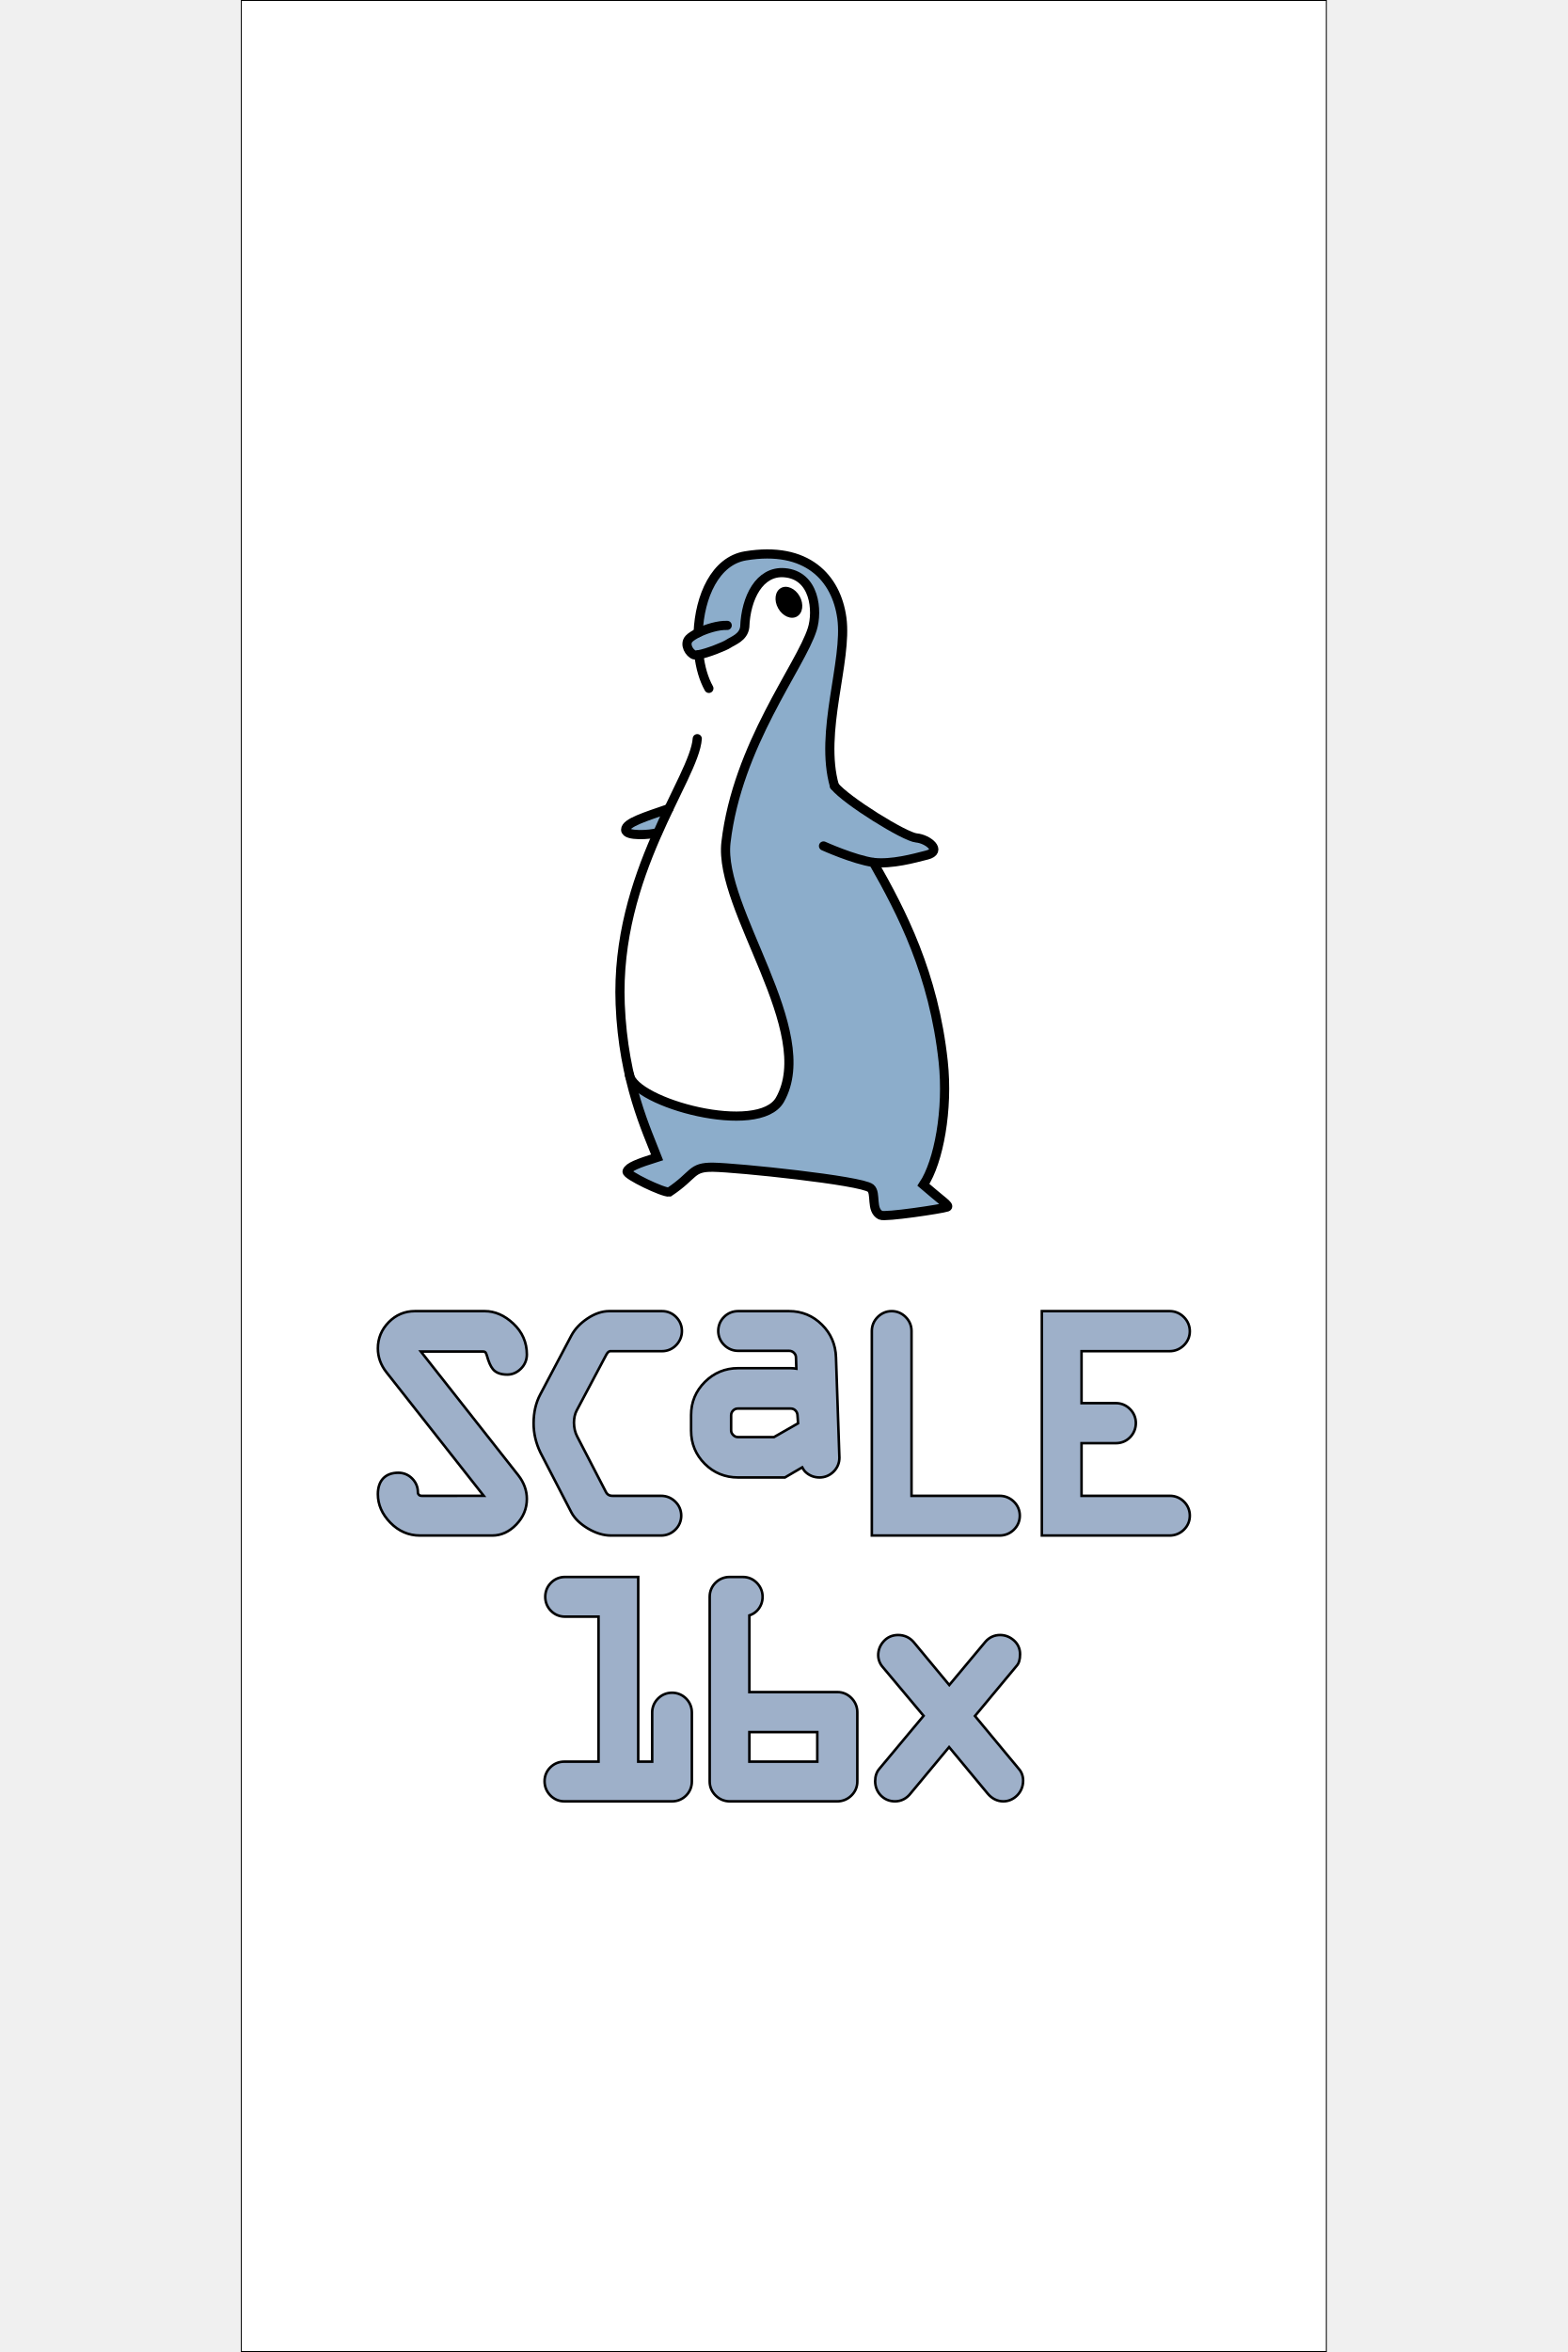
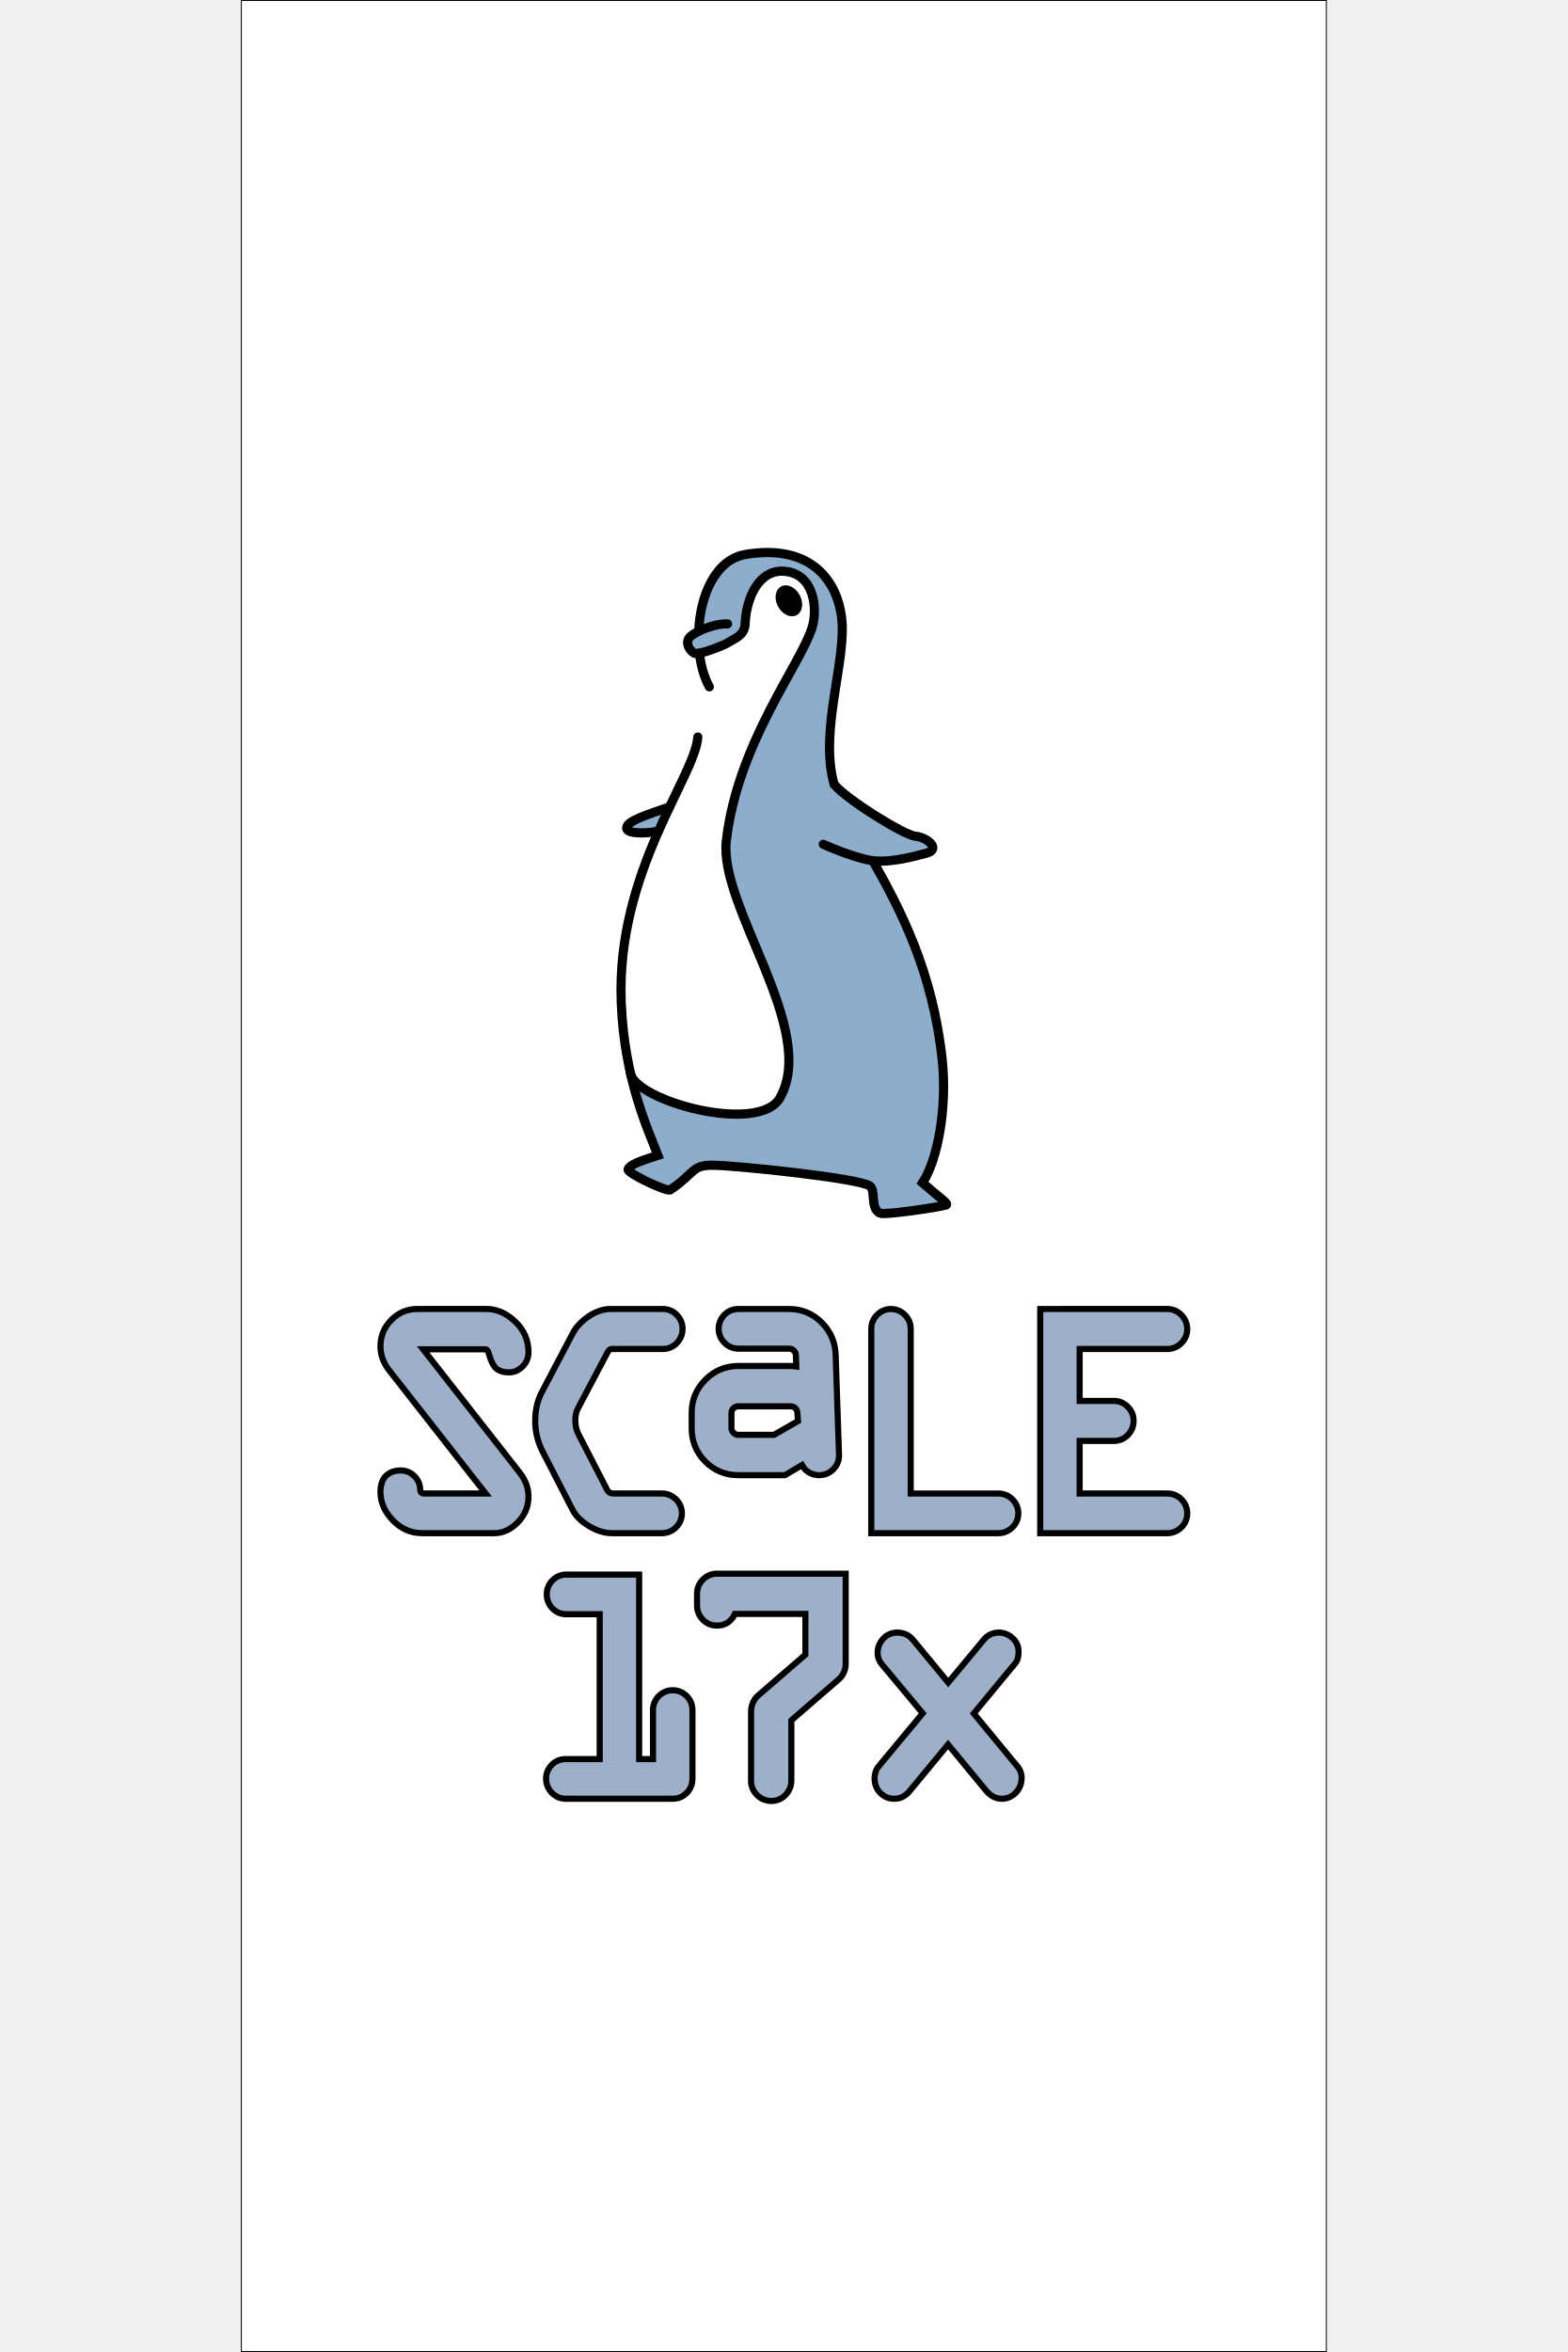
<svg xmlns="http://www.w3.org/2000/svg" width="640" height="960" viewBox="0 0 169.333 254" version="1.1" id="svg8">
  <defs id="defs2">
    <clipPath clipPathUnits="userSpaceOnUse" id="clipPath24">
      <path d="M 0,1296 H 1728 V 0 H 0 Z" id="path22-5" />
    </clipPath>
    <clipPath clipPathUnits="userSpaceOnUse" id="clipPath116">
      <path d="M 0,1296 H 1728 V 0 H 0 Z" id="path114" />
    </clipPath>
    <clipPath clipPathUnits="userSpaceOnUse" id="clipPath162">
      <path d="M 0,1296 H 1728 V 0 H 0 Z" id="path160" />
    </clipPath>
    <clipPath clipPathUnits="userSpaceOnUse" id="clipPath178">
      <path d="M 0,1296 H 1728 V 0 H 0 Z" id="path176" />
    </clipPath>
    <clipPath clipPathUnits="userSpaceOnUse" id="clipPath194">
      <path d="M 0,1296 H 1728 V 0 H 0 Z" id="path192" />
    </clipPath>
    <clipPath clipPathUnits="userSpaceOnUse" id="clipPath206">
      <path d="m 1092.17,758.584 h 182.92 v -28.715 h -182.92 z" id="path204" />
    </clipPath>
    <clipPath clipPathUnits="userSpaceOnUse" id="clipPath210">
      <path d="m 1092.17,758.584 h 182.92 v -28.715 h -182.92 z" id="path208" />
    </clipPath>
    <clipPath clipPathUnits="userSpaceOnUse" id="clipPath234">
      <path d="m 1094.31,736.994 h 488.44 v -36.719 h -488.44 z" id="path232" />
    </clipPath>
    <clipPath clipPathUnits="userSpaceOnUse" id="clipPath238">
      <path d="m 1094.31,736.994 h 488.44 v -36.719 h -488.44 z" id="path236" />
    </clipPath>
    <clipPath clipPathUnits="userSpaceOnUse" id="clipPath262">
      <path d="M 1077.15,249.586 H 1252.3 V 222.103 H 1077.15 Z" id="path260" />
    </clipPath>
    <clipPath clipPathUnits="userSpaceOnUse" id="clipPath266">
      <path d="M 1077.15,249.586 H 1252.3 V 222.103 H 1077.15 Z" id="path264" />
    </clipPath>
    <clipPath clipPathUnits="userSpaceOnUse" id="clipPath290">
      <path d="m 1079.21,228.922 h 467.85 v -35.145 h -467.85 z" id="path288" />
    </clipPath>
    <clipPath clipPathUnits="userSpaceOnUse" id="clipPath294">
      <path d="m 1079.21,228.922 h 467.85 v -35.145 h -467.85 z" id="path292" />
    </clipPath>
  </defs>
  <g id="layer1" transform="translate(0,-42.99997)">
    <g id="g107" transform="matrix(0.3940887,0,0,0.3940887,26.01519,179.9556)">
      <rect y="-347.393" x="0.132" height="644.261" width="297.392" id="rect5943" style="fill:#ffffff;fill-opacity:1;stroke:#000000;stroke-width:0.264;stroke-opacity:1" />
-       <g transform="matrix(3.364451,0,0,3.364451,6.3997,-813.5222)" id="g5643">
-         <g id="g10" transform="matrix(0.07329829,0,0,-0.07329829,19.95784,239.4009)">
-           <g id="g12" transform="scale(1,-1)">
-             <path d="m 307.32,-740.548 c -0.616,-0.011 -1.213,0.002 -1.843,0.031 -23.334,1.061 -35.386,19.25 -39.594,34.281 -4.569,16.323 -1.298,26.624 -4.969,31.469 -9.086,11.989 -34.569,22.087 -50.688,25.719 0,0 2.699,19.145 6.812,30.562 4.113,11.418 8.875,18.594 5.875,35.594 -3,17 -26.851,64.076 -46,104.875 -22.138,47.167 -54.155,118.008 -54,204.125 0.059,32.931 4.072,63.076 9.594,89 0.658,1.039 1.082,1.938 1.219,2.719 2.032,11.57 39.116,39.413 96.438,45.156 51.108,5.12 81.255,-3.835 80.968,-52.312 -0.537,-90.879 -73.181,-183.164 -70,-240.781 6.87,-123.652 99.695,-213.195 98.281,-271.531 -0.49,-20.229 -12.986,-38.609 -32.094,-38.906 0,0 0,0 0,0 z" style="fill:#ffffff;fill-opacity:1;fill-rule:nonzero;stroke:none" id="path14" />
-             <path d="m 286.303,-761.392 c -21,0 -44.498,7.479 -57,23.75 -18.25,23.75 -20,64.188 -20,64.188 0,0 -17.5,5.562 -13.5,16.562 3.46,9.516 11.607,8.463 13.75,8 0.025,-0.011 0.067,-0.025 0.093,-0.031 0.29,-0.065 0.469,-0.125 0.469,-0.125 16.118,-3.632 41.602,-13.729 50.688,-25.719 3.671,-4.844 0.399,-15.146 4.969,-31.469 4.208,-15.031 16.26,-33.221 39.594,-34.281 20.161,-0.916 33.432,17.994 33.938,38.875 1.414,58.336 -91.412,147.879 -98.282,271.531 -3.181,57.617 69.463,149.902 70,240.781 0.287,48.478 -29.861,57.433 -80.969,52.312 -57.321,-5.743 -94.405,-33.586 -96.437,-45.156 -0.137,-0.78 -0.561,-1.68 -1.219,-2.719 12.282,57.656 32,94.406 32,94.406 0,0 -34.348,9.318 -33.344,16.094 0.722,4.877 41.296,23.193 46.094,22.531 5.442,-0.751 26.173,-24.021 36.656,-27.031 12.892,-3.702 175.217,14.683 188,23.25 3.736,2.504 0.822,23.496 9,29.75 4.25,3.25 70.889,-6.93 74,-11 2.447,-3.203 -24.438,-23 -24.438,-23 10.518,-24.554 23.184,-46.658 22.438,-107 -1.16,-93.878 -39,-188.617 -78.016,-251.254 22.734,4.363 66.016,-7.246 66.266,-14.996 0.291,-8.996 -16.25,-11.75 -23.25,-12.75 -7,-1 -61.689,-31.505 -87,-57.25 -3.635,-13.91 -5.41,-26.487 -4.75,-48.5 0.75,-25 12.75,-87 13.75,-129.25 0.854,-36.046 -22.75,-79.5 -83.5,-80.5 z" style="fill:#8cadcb;fill-opacity:1;fill-rule:nonzero;stroke:none" id="path16" />
-             <path d="m 176.438,-476.923 c -17.556,4.691 -45.396,13.464 -45.5,22.031 -0.091,7.522 19.304,7.155 32.719,6 4.409,-10.095 8.749,-19.434 12.781,-28.031 z" style="fill:#8cadcb;fill-opacity:1;fill-rule:nonzero;stroke:none" id="path18" />
-             <path d="m 404.787,-418.146 c 31.418,55.252 67.096,123.714 77.594,221.273 5.725,53.173 -4.891,111.293 -22.016,136.98 20.604,17.846 29.875,23.421 26.291,24.666 -6.322,2.203 -68.963,11.543 -73.861,9.092 -11.369,-5.682 -4.404,-24.611 -11.133,-30.094 -10.621,-8.662 -148.777,-22.855 -174.888,-23.234 -25.059,-0.368 -20.285,8.531 -48.923,27.621 -6.365,0.908 -48.163,-19.097 -46.819,-22.987 1.696,-4.911 11.817,-8.835 33.366,-15.643 -10.828,-28.245 -37.567,-83.646 -41.02,-170.098 -5.812,-145.328 82.575,-250.878 85.667,-295.1" style="fill:none;stroke:#000000;stroke-width:10.195;stroke-linecap:round;stroke-linejoin:miter;stroke-miterlimit:2.818;stroke-dasharray:none;stroke-opacity:1" id="path20" />
-             <path d="m 210.022,-673.461 c 1.655,-40.198 19.004,-79.803 52.57,-85.359 68.449,-11.335 101.013,24.501 107.13,69.028 6.545,47.588 -25.383,127.033 -8.209,186.656" style="fill:none;stroke:#000000;stroke-width:10.195;stroke-linecap:round;stroke-linejoin:miter;stroke-miterlimit:2.818;stroke-dasharray:none;stroke-opacity:1" id="path22" />
-             <path d="m 221.951,-611.554 c -5.812,-10.377 -9.502,-23.345 -11.132,-37.485" style="fill:none;stroke:#000000;stroke-width:10.195;stroke-linecap:round;stroke-linejoin:miter;stroke-miterlimit:2.818;stroke-dasharray:none;stroke-opacity:1" id="path24" />
-             <path d="m 177.527,-478.003 c -25.799,8.942 -48.083,15.651 -48.083,23.473 0,7.825 28.145,5.588 35.184,3.354" style="fill:none;stroke:#000000;stroke-width:10.195;stroke-linecap:round;stroke-linejoin:miter;stroke-miterlimit:2.818;stroke-dasharray:none;stroke-opacity:1" id="path26" />
-             <path d="m 242.306,-681.55 c -9.739,-0.39 -22.613,3.54 -31.886,8.029 -4.729,2.287 -8.52,4.721 -10.484,6.799 -5.818,6.16 0.485,16.291 5.873,17.956 0.934,0.289 2.532,0.208 4.568,-0.14 9.657,-1.656 29.048,-9.356 33.229,-12.203 5.064,-3.447 16.783,-7.001 18.221,-18.625 1.169,-32.414 16.414,-62.591 44.094,-60.357 34.05,2.751 37.201,42.611 30.964,62.592 -12.9,41.355 -83.273,128.536 -95.949,237.088 -8.617,73.745 103.259,209.692 59.993,285.971 -23.46,41.356 -162.319,3.423 -167.304,-27.716" style="fill:none;stroke:#000000;stroke-width:10.195;stroke-linecap:round;stroke-linejoin:miter;stroke-miterlimit:2.818;stroke-dasharray:none;stroke-opacity:1" id="path28" />
-             <path d="m 361.514,-503.136 c 12.932,16.17 78.15,56.646 91.057,57.762 12.898,1.12 29.312,14.53 11.721,19.001 -14.602,3.716 -38.92,10.511 -59.504,8.228 0,0 0,0 0,0 -21.543,-3.015 -55.426,-18.286 -55.426,-18.286" style="fill:none;stroke:#000000;stroke-width:10.195;stroke-linecap:round;stroke-linejoin:miter;stroke-miterlimit:2.818;stroke-dasharray:none;stroke-opacity:1" id="path30" />
-             <path d="m 319.773,-691.396 c -6.588,3.693 -15.912,-0.4 -20.814,-9.15 -4.907,-8.743 -3.537,-18.829 3.05,-22.522 6.588,-3.699 15.909,0.395 20.811,9.144 4.906,8.746 3.541,18.83 -3.047,22.529 z" style="fill:#000000;fill-opacity:1;fill-rule:nonzero;stroke:none" id="path32" />
+     </g>
+     <g id="Page-1" transform="matrix(0.7176421,0,0,0.7219024,40.75126,101.8399)" style="fill:none;fill-rule:evenodd;stroke:none;stroke-width:1">
+       <g id="HomePageBanner">
+         <g id="g10-0" transform="matrix(1,0,0,-1,36.53325,101.1305)">
+           <g id="g12-5" transform="matrix(1,0,0,-1,0,100.1256)">
+             <path d="m 24.937,2.885 c -0.083,-0.001 -0.163,2.69e-4 -0.248,0.004 -3.14,0.143 -4.762,2.589 -5.328,4.611 -0.615,2.195 -0.175,3.581 -0.669,4.233 -1.223,1.613 -4.652,2.971 -6.821,3.459 0,0 0.363,2.575 0.917,4.111 0.553,1.536 1.194,2.501 0.791,4.787 -0.404,2.286 -3.613,8.618 -6.19,14.106 -2.979,6.344 -7.287,15.872 -7.266,27.455 0.008,4.429 0.548,8.484 1.291,11.97 0.089,0.14 0.146,0.261 0.164,0.366 0.273,1.556 5.264,5.301 12.977,6.073 6.877,0.689 10.934,-0.516 10.895,-7.036 C 25.378,64.8 15.603,52.388 16.031,44.639 16.955,28.008 29.446,15.964 29.256,8.118 29.19,5.397 27.508,2.925 24.937,2.885 c 0,0 0,0 0,0 z" id="path14-5" style="fill:#ffffff;fill-rule:nonzero" />
+             <path d="m 22.109,0.082 c -2.826,0 -5.988,1.006 -7.67,3.194 -2.456,3.194 -2.691,8.633 -2.691,8.633 0,0 -2.355,0.748 -1.817,2.228 0.466,1.28 1.562,1.138 1.85,1.076 0.003,-0.001 0.009,-0.003 0.012,-0.004 0.039,-0.009 0.063,-0.017 0.063,-0.017 2.169,-0.488 5.598,-1.847 6.821,-3.459 0.494,-0.651 0.054,-2.037 0.669,-4.233 0.566,-2.022 2.188,-4.468 5.328,-4.611 2.713,-0.123 4.499,2.42 4.567,5.229 0.19,7.846 -12.301,19.89 -13.225,36.521 -0.428,7.749 9.347,20.162 9.419,32.385 0.039,6.52 -4.018,7.725 -10.895,7.036 -7.713,-0.772 -12.703,-4.517 -12.977,-6.073 -0.018,-0.105 -0.075,-0.226 -0.164,-0.366 1.653,7.755 4.306,12.698 4.306,12.698 0,0 -4.622,1.253 -4.487,2.165 0.097,0.656 5.557,3.119 6.202,3.03 0.732,-0.101 3.522,-3.231 4.932,-3.636 1.735,-0.498 23.578,1.975 25.298,3.127 0.503,0.337 0.111,3.16 1.211,4.001 0.572,0.437 9.539,-0.932 9.958,-1.479 0.329,-0.431 -3.288,-3.093 -3.288,-3.093 1.415,-3.302 3.12,-6.275 3.019,-14.391 -0.156,-12.626 -5.248,-25.369 -10.498,-33.793 3.059,0.587 8.883,-0.975 8.917,-2.017 0.039,-1.21 -2.187,-1.58 -3.129,-1.715 C 42.899,42.382 35.54,38.279 32.134,34.816 31.645,32.945 31.406,31.254 31.495,28.293 31.596,24.93 33.21,16.592 33.345,10.909 33.46,6.061 30.284,0.216 22.109,0.082 Z" id="path16-6" style="fill:#8cadcb;fill-rule:nonzero" />
+             <path d="m 7.325,38.343 c -2.362,0.631 -6.109,1.811 -6.123,2.963 -0.012,1.012 2.598,0.962 4.403,0.807 0.593,-1.358 1.177,-2.614 1.72,-3.77 z" id="path18-3" style="fill:#8cadcb;fill-rule:nonzero" />
+             <path d="m 38.053,46.248 c 4.228,7.431 9.029,16.639 10.441,29.761 0.77,7.152 -0.658,14.969 -2.962,18.424 2.772,2.4 4.02,3.15 3.538,3.318 -0.851,0.296 -9.28,1.553 -9.939,1.223 -1.53,-0.764 -0.593,-3.31 -1.498,-4.048 C 36.203,93.761 17.612,91.852 14.099,91.801 10.727,91.751 11.369,92.948 7.515,95.516 6.659,95.638 1.034,92.947 1.215,92.424 1.444,91.763 2.805,91.236 5.705,90.32 4.248,86.521 0.65,79.07 0.185,67.442 -0.597,47.895 11.297,33.699 11.713,27.751" id="path20-2" style="stroke:#000000;stroke-width:1.374;stroke-linecap:round" />
+             <path d="m 11.844,11.908 c 0.223,-5.407 2.557,-10.733 7.074,-11.481 9.211,-1.525 13.593,3.295 14.416,9.284 0.881,6.401 -3.416,17.086 -1.105,25.105" id="path22-6" style="stroke:#000000;stroke-width:1.374;stroke-linecap:round" />
+             <path d="M 13.45,20.235 C 12.668,18.839 12.171,17.095 11.952,15.193" id="path24-8" style="stroke:#000000;stroke-width:1.374;stroke-linecap:round" />
+             <path d="m 7.472,38.197 c -3.472,1.203 -6.47,2.105 -6.47,3.157 0,1.052 3.787,0.752 4.734,0.451" id="path26-9" style="stroke:#000000;stroke-width:1.374;stroke-linecap:round" />
+             <path d="m 16.189,10.82 c -1.311,-0.052 -3.043,0.476 -4.291,1.08 -0.636,0.308 -1.146,0.635 -1.411,0.914 -0.783,0.829 0.065,2.191 0.79,2.415 0.126,0.039 0.341,0.028 0.615,-0.019 1.3,-0.223 3.909,-1.258 4.471,-1.641 0.681,-0.464 2.258,-0.942 2.452,-2.505 0.157,-4.36 2.209,-8.418 5.933,-8.118 4.582,0.37 5.006,5.731 4.167,8.419 C 27.18,16.928 17.71,28.653 16.004,43.253 14.845,53.172 29.899,71.457 24.077,81.716 20.92,87.278 2.235,82.176 1.564,77.988" id="path28-1" style="stroke:#000000;stroke-width:1.374;stroke-linecap:round" />
+             <path d="m 32.23,34.817 c 1.74,2.175 10.516,7.619 12.253,7.769 1.736,0.151 3.944,1.954 1.577,2.556 -1.965,0.5 -5.237,1.414 -8.007,1.107 0,0 0,0 0,0 -2.899,-0.405 -7.458,-2.459 -7.458,-2.459" id="path30-4" style="stroke:#000000;stroke-width:1.374;stroke-linecap:round" />
+             <path d="M 26.613,9.496 C 25.726,9.993 24.472,9.442 23.812,8.265 23.152,7.089 23.336,5.733 24.223,5.236 c 0.887,-0.498 2.141,0.053 2.8,1.23 0.66,1.176 0.476,2.533 -0.41,3.03 z" id="path32-8" style="fill:#000000;fill-rule:nonzero" />
          </g>
        </g>
-         <g id="g5611">
-           <g id="g5585">
-             <g transform="matrix(0.2073957,0,0,-0.2073957,12.27346,245.2978)" id="g26">
-               <path id="path28-2" style="fill:#9eb0c9;fill-opacity:1;fill-rule:nonzero;stroke:#000000;stroke-opacity:1" d="m 0,0 c -3.999,0 -7.46,-1.469 -10.289,-4.365 -2.813,-2.879 -4.239,-6.33 -4.239,-10.258 0,-3.363 1.112,-6.494 3.303,-9.307 0,0 36.604,-46.472 38.279,-48.597 -3.476,0 -24.308,-0.006 -24.308,-0.006 -0.646,0 -0.949,0.209 -1.158,0.412 -0.237,0.228 -0.393,0.486 -0.393,1 0,2.027 -0.772,3.881 -2.232,5.367 -1.473,1.498 -3.355,2.287 -5.442,2.287 -5.115,0 -8.049,-3.066 -8.049,-8.412 0,-4.092 1.646,-7.857 4.89,-11.187 3.26,-3.354 7.175,-5.055 11.632,-5.055 h 28.429 c 3.506,0 6.684,1.463 9.448,4.348 2.736,2.857 4.124,6.224 4.124,10.013 0,3.319 -1.133,6.449 -3.366,9.305 0,0 -36.55,46.414 -38.272,48.601 h 24.279 c 0.71,0 1.242,-0.107 1.614,-1.459 0.722,-2.621 1.486,-4.357 2.405,-5.472 1.171,-1.416 3.074,-2.135 5.658,-2.135 1.979,0 3.768,0.768 5.32,2.287 1.546,1.512 2.362,3.457 2.362,5.629 0,4.715 -1.78,8.781 -5.289,12.086 C 35.239,-1.654 31.454,0 27.456,0 Z" />
+         <g id="g5611-8" transform="translate(0,113.767)" style="fill:#9eb0c9;fill-rule:nonzero;stroke:#000000;stroke-width:0.919">
+           <g id="g5585-7">
+             <g id="g26-1" transform="matrix(1,0,0,-1,0.298367,34.41642)">
+               <path d="M 5.711,33.87 C 4.189,33.87 2.871,33.311 1.794,32.209 0.723,31.113 0.18,29.8 0.18,28.305 c 0,-1.28 0.423,-2.471 1.258,-3.542 0,0 13.937,-17.685 14.574,-18.494 -1.323,0 -9.255,-0.002 -9.255,-0.002 -0.246,0 -0.361,0.08 -0.441,0.157 -0.09,0.087 -0.15,0.185 -0.15,0.381 0,0.771 -0.294,1.477 -0.85,2.042 -0.561,0.57 -1.277,0.87 -2.072,0.87 -1.947,0 -3.065,-1.167 -3.065,-3.201 0,-1.557 0.627,-2.99 1.862,-4.257 C 3.283,0.982 4.773,0.335 6.47,0.335 h 10.824 c 1.335,0 2.545,0.557 3.597,1.655 1.042,1.087 1.57,2.369 1.57,3.811 0,1.263 -0.431,2.454 -1.282,3.541 0,0 -13.916,17.663 -14.572,18.496 h 9.244 c 0.27,0 0.473,-0.041 0.615,-0.555 0.275,-0.997 0.566,-1.658 0.916,-2.082 0.446,-0.539 1.17,-0.812 2.154,-0.812 0.753,0 1.435,0.292 2.026,0.87 0.589,0.575 0.899,1.316 0.899,2.142 0,1.794 -0.678,3.342 -2.014,4.599 -1.32,1.242 -2.761,1.872 -4.283,1.872 z" id="path28-2-9" />
            </g>
-             <g transform="matrix(0.2073957,0,0,-0.2073957,28.10105,245.2978)" id="g30">
-               <path id="path32-7" style="fill:#9eb0c9;fill-opacity:1;fill-rule:nonzero;stroke:#000000;stroke-opacity:1" d="m 0,0 c -2.796,0 -5.672,-0.977 -8.548,-2.906 -2.798,-1.879 -4.904,-4.108 -6.262,-6.627 l -12.256,-23.194 c -1.726,-3.218 -2.606,-7.048 -2.606,-11.365 0,-3.908 0.905,-7.765 2.689,-11.469 l 12.153,-23.492 c 1.272,-2.39 3.462,-4.513 6.522,-6.332 3.054,-1.814 6.102,-2.736 9.056,-2.736 h 19.658 c 2.101,0 4.015,0.775 5.539,2.242 1.552,1.494 2.373,3.414 2.373,5.553 0,2.137 -0.822,4.056 -2.377,5.551 -1.548,1.488 -3.414,2.242 -5.543,2.242 H 1.4 c -1.404,-0.008 -2.222,0.525 -2.838,1.84 l -11.115,21.474 c -0.812,1.531 -1.233,3.326 -1.263,5.364 -10e-4,1.857 0.358,3.492 1.067,4.824 l 11.558,21.775 c 0.822,1.559 1.488,1.541 1.773,1.535 h 20.191 c 2.144,0 4.067,0.821 5.563,2.373 1.471,1.53 2.249,3.448 2.249,5.549 0,2.07 -0.78,3.961 -2.257,5.469 C 24.838,-0.805 22.926,0 20.796,0 Z" />
+             <g id="g30-3" transform="matrix(1,0,0,-1,23.64387,34.41642)">
+               <path d="m 11.422,33.87 c -1.065,0 -2.16,-0.372 -3.255,-1.106 C 7.102,32.049 6.301,31.201 5.783,30.242 L 1.117,21.415 C 0.46,20.191 0.125,18.733 0.125,17.09 c 0,-1.487 0.345,-2.955 1.024,-4.365 l 4.627,-8.94 C 6.26,2.876 7.094,2.068 8.259,1.376 9.422,0.685 10.582,0.335 11.707,0.335 h 7.485 c 0.8,0 1.529,0.295 2.109,0.853 0.591,0.569 0.903,1.299 0.903,2.113 0,0.813 -0.313,1.544 -0.905,2.112 C 20.71,5.98 19.999,6.267 19.189,6.267 H 11.955 C 11.421,6.264 11.109,6.466 10.875,6.967 L 6.643,15.139 c -0.309,0.583 -0.469,1.266 -0.481,2.041 -3.808e-4,0.707 0.136,1.329 0.406,1.836 l 4.401,8.287 c 0.313,0.593 0.567,0.586 0.675,0.584 h 7.688 c 0.816,0 1.548,0.312 2.118,0.903 0.56,0.582 0.856,1.312 0.856,2.112 0,0.788 -0.297,1.507 -0.859,2.081 -0.567,0.58 -1.295,0.887 -2.106,0.887 z" id="path32-7-1" />
            </g>
-             <g transform="matrix(0.2073957,0,0,-0.2073957,38.20713,255.3877)" id="g34">
-               <path id="path36" style="fill:#9eb0c9;fill-opacity:1;fill-rule:nonzero;stroke:#000000;stroke-opacity:1" d="m 0,0 -0.004,0.002 c -0.562,0.559 -0.812,1.137 -0.812,1.869 v 5.838 c 0,0.777 0.242,1.361 0.784,1.9 0.547,0.543 1.141,0.787 1.929,0.787 h 20.659 c 0.781,0 1.363,-0.236 1.89,-0.765 0.538,-0.541 0.801,-1.195 0.825,-2.053 0,0 0.113,-1.629 0.208,-2.982 -2.006,-1.147 -8.545,-4.887 -9.461,-5.412 H 1.897 C 1.151,-0.816 0.566,-0.564 0,0 m 1.923,48.65 c -2.12,0 -4.028,-0.787 -5.52,-2.277 -1.488,-1.49 -2.275,-3.396 -2.275,-5.516 0,-2.082 0.798,-3.98 2.307,-5.488 1.509,-1.508 3.408,-2.306 5.488,-2.306 h 20 c 0.797,0 1.398,-0.245 1.953,-0.792 0.542,-0.537 0.785,-1.123 0.785,-1.896 0,0 0.076,-2.207 0.148,-4.314 -0.86,0.123 -1.618,0.189 -2.257,0.189 H 1.918 c -5.064,0 -9.452,-1.814 -13.042,-5.393 -3.593,-3.58 -5.415,-7.955 -5.415,-13.005 V 1.727 c 0,-5.088 1.807,-9.477 5.369,-13.036 3.561,-3.558 7.95,-5.361 13.047,-5.361 h 18.449 c 0,0 4.18,2.445 6.792,3.977 0.356,-0.612 0.684,-1.237 1.217,-1.752 1.525,-1.475 3.404,-2.225 5.583,-2.225 2.071,0 3.962,0.777 5.468,2.248 1.525,1.486 2.331,3.397 2.331,5.524 l -1.335,39.369 c -0.143,5.049 -2.01,9.39 -5.547,12.89 -3.549,3.51 -7.892,5.289 -12.908,5.289 z" />
+             <g id="g34-1" transform="matrix(1,0,0,-1,47.14646,25.53046)">
+               <path d="m 6.473,6.47 -0.002,7.611e-4 c -0.214,0.213 -0.309,0.433 -0.309,0.711 v 2.222 c 0,0.296 0.092,0.518 0.299,0.723 0.208,0.207 0.434,0.3 0.734,0.3 h 7.866 c 0.297,0 0.519,-0.09 0.72,-0.291 0.205,-0.206 0.305,-0.455 0.314,-0.781 0,0 0.043,-0.62 0.079,-1.135 C 15.41,7.782 12.92,6.359 12.571,6.159 H 7.195 c -0.284,0 -0.507,0.096 -0.722,0.311 z m 0.732,18.514 c -0.807,0 -1.534,-0.3 -2.102,-0.867 -0.567,-0.567 -0.866,-1.292 -0.866,-2.099 0,-0.792 0.304,-1.515 0.878,-2.089 0.575,-0.574 1.298,-0.878 2.09,-0.878 h 7.615 c 0.303,0 0.532,-0.093 0.744,-0.301 0.206,-0.204 0.299,-0.427 0.299,-0.722 0,0 0.029,-0.84 0.056,-1.642 -0.327,0.047 -0.616,0.072 -0.859,0.072 H 7.203 C 5.275,16.459 3.604,15.769 2.237,14.407 0.869,13.044 0.176,11.38 0.176,9.458 V 7.127 c 0,-1.936 0.688,-3.607 2.044,-4.961 C 3.576,0.812 5.247,0.126 7.187,0.126 h 7.024 c 0,0 1.591,0.93 2.586,1.513 0.136,-0.233 0.26,-0.471 0.463,-0.667 0.581,-0.561 1.296,-0.847 2.126,-0.847 0.789,0 1.508,0.296 2.082,0.856 0.581,0.566 0.888,1.293 0.888,2.102 L 21.848,18.066 c -0.054,1.921 -0.765,3.573 -2.112,4.905 -1.351,1.336 -3.005,2.013 -4.915,2.013 z" id="path36-4" />
            </g>
-             <g transform="matrix(0.2073957,0,0,-0.2073957,49.98088,245.7746)" id="g38">
-               <path id="path40" style="fill:#9eb0c9;fill-opacity:1;fill-rule:nonzero;stroke:#000000;stroke-opacity:1" d="m 0,0 c -1.513,-1.506 -2.312,-3.398 -2.312,-5.479 v -80.343 h 50.214 c 2.1,0 4.015,0.775 5.538,2.242 1.551,1.496 2.372,3.416 2.372,5.553 0,2.134 -0.821,4.052 -2.37,5.547 -1.522,1.468 -3.438,2.246 -5.538,2.246 H 13.278 V -5.477 C 13.278,-3.4 12.479,-1.508 10.965,0 9.455,1.506 7.56,2.299 5.483,2.299 3.406,2.299 1.51,1.506 0,0" />
+             <g id="g38-9" transform="matrix(1,0,0,-1,74.09134,34.14957)">
+               <path d="M 1.142,32.728 C 0.566,32.155 0.262,31.435 0.262,30.643 V 0.068 H 19.38 c 0.8,0 1.529,0.295 2.109,0.853 0.591,0.569 0.903,1.3 0.903,2.113 0,0.812 -0.313,1.542 -0.902,2.111 -0.579,0.559 -1.309,0.855 -2.109,0.855 H 6.198 V 30.644 c 0,0.79 -0.304,1.51 -0.881,2.084 -0.575,0.573 -1.296,0.875 -2.087,0.875 -0.791,0 -1.513,-0.302 -2.088,-0.875" id="path40-5" />
            </g>
-             <g transform="matrix(0.2073957,0,0,-0.2073957,63.87629,245.2978)" id="g42">
-               <path id="path44" style="fill:#9eb0c9;fill-opacity:1;fill-rule:nonzero;stroke:#000000;stroke-opacity:1" d="m 0,0 h -2.528 v -88.121 h 50.214 c 2.099,0 4.013,0.775 5.539,2.242 1.55,1.496 2.369,3.416 2.369,5.553 0,2.125 -0.801,4.037 -2.319,5.531 -1.505,1.481 -3.394,2.262 -5.462,2.262 H 13.062 v 20.679 h 13.534 c 2.131,0 4.047,0.803 5.538,2.327 1.478,1.507 2.261,3.443 2.261,5.595 0,2.082 -0.799,3.981 -2.31,5.491 -1.51,1.509 -3.409,2.308 -5.489,2.308 H 13.062 v 20.412 h 34.626 c 2.109,0 4.031,0.793 5.556,2.293 1.537,1.516 2.35,3.418 2.35,5.504 0,2.119 -0.807,4.049 -2.332,5.58 C 51.73,-0.809 49.803,0 47.686,0 Z" />
+             <g id="g42-9" transform="matrix(1,0,0,-1,99.60082,34.41642)">
+               <path d="M 1.142,33.87 H 0.18 V 0.335 H 19.298 c 0.799,0 1.528,0.295 2.109,0.853 0.59,0.569 0.902,1.3 0.902,2.113 0,0.809 -0.305,1.536 -0.883,2.105 C 20.853,5.969 20.134,6.267 19.347,6.267 H 6.115 v 7.87 h 5.153 c 0.811,0 1.541,0.306 2.109,0.886 0.563,0.574 0.861,1.31 0.861,2.129 0,0.792 -0.304,1.515 -0.88,2.09 -0.575,0.574 -1.298,0.878 -2.09,0.878 H 6.115 v 7.768 h 13.184 c 0.803,0 1.535,0.302 2.115,0.873 0.585,0.577 0.895,1.301 0.895,2.095 0,0.806 -0.307,1.541 -0.888,2.124 -0.583,0.584 -1.317,0.892 -2.123,0.892 z" id="path44-0" />
            </g>
          </g>
-           <g id="g5592">
-             <g transform="matrix(0.2073957,0,0,-0.2073957,29.9458,266.9488)" id="g46">
-               <path id="path48" style="fill:#9eb0c9;fill-opacity:1;fill-rule:nonzero;stroke:#000000;stroke-opacity:1" d="m 0,0 h -26.244 c -2.111,0 -4.012,-0.789 -5.494,-2.285 -1.477,-1.488 -2.256,-3.393 -2.256,-5.508 0,-2.117 0.775,-4.021 2.246,-5.51 1.477,-1.496 3.373,-2.285 5.482,-2.285 h 13.203 v -56.945 h -13.464 c -2.1,0 -3.991,-0.774 -5.467,-2.24 -1.483,-1.469 -2.268,-3.348 -2.268,-5.428 0,-2.133 0.752,-3.996 2.231,-5.543 1.486,-1.553 3.402,-2.377 5.539,-2.377 h 42.316 c 2.114,0 4.016,0.783 5.5,2.269 1.487,1.487 2.27,3.391 2.27,5.504 v 27.108 c 0,2.115 -0.789,4.019 -2.281,5.508 -1.491,1.482 -3.397,2.265 -5.512,2.265 -2.127,0 -4.039,-0.801 -5.531,-2.312 -1.481,-1.502 -2.264,-3.387 -2.264,-5.453 V -72.533 H 2.527 V 0 Z" />
+           <g id="g5592-9" transform="translate(24.86567,39.53398)">
+             <g id="g46-3" transform="matrix(1,0,0,-1,0.261116,34.61094)">
+               <path d="M 13.326,33.87 H 3.334 c -0.804,0 -1.528,-0.3 -2.092,-0.87 -0.562,-0.566 -0.859,-1.291 -0.859,-2.096 0,-0.806 0.295,-1.53 0.855,-2.097 0.562,-0.569 1.284,-0.87 2.087,-0.87 H 8.352 V 6.267 H 3.226 C 2.426,6.267 1.706,5.972 1.145,5.414 0.58,4.855 0.281,4.14 0.281,3.349 c 0,-0.812 0.286,-1.521 0.849,-2.109 C 1.696,0.648 2.426,0.335 3.239,0.335 H 19.351 c 0.805,0 1.529,0.298 2.094,0.863 0.566,0.566 0.864,1.29 0.864,2.095 V 13.609 c 0,0.805 -0.3,1.529 -0.868,2.096 -0.568,0.564 -1.293,0.862 -2.099,0.862 -0.81,0 -1.538,-0.305 -2.106,-0.88 -0.564,-0.572 -0.862,-1.289 -0.862,-2.075 V 6.267 h -2.086 v 27.603 z" id="path48-4" />
            </g>
-             <path id="path66" style="fill:#9eb0c9;fill-opacity:1;fill-rule:nonzero;stroke:#000000;stroke-width:0.207;stroke-opacity:1" d="m 45.058,281.992 h -5.533 v -2.408 h 5.533 z m -7.137,-15.043 c -0.443,0 -0.841,0.162 -1.152,0.469 -0.312,0.309 -0.477,0.705 -0.477,1.146 v 15.047 c 0,0.433 0.169,0.828 0.488,1.141 0.316,0.309 0.714,0.474 1.152,0.474 h 8.746 c 0.435,0 0.833,-0.161 1.149,-0.465 0.322,-0.31 0.492,-0.708 0.492,-1.151 v -5.643 c 0,-0.438 -0.164,-0.836 -0.476,-1.153 -0.314,-0.32 -0.708,-0.489 -1.142,-0.489 h -7.177 v -6.244 c 0.226,-0.078 0.436,-0.193 0.612,-0.371 0.305,-0.309 0.466,-0.704 0.466,-1.143 0,-0.428 -0.16,-0.819 -0.463,-1.132 -0.307,-0.317 -0.701,-0.485 -1.141,-0.485 z" />
-             <g transform="matrix(0.2073957,0,0,-0.2073957,58.76385,272.2144)" id="g82">
-               <path id="path84" style="fill:#9eb0c9;fill-opacity:1;fill-rule:nonzero;stroke:#000000;stroke-opacity:1" d="m 0,0 c 0,0 -11.227,-13.445 -14.238,-17.049 -2.987,3.6 -13.914,16.772 -13.914,16.772 -1.569,1.877 -3.715,2.865 -6.207,2.865 -2.262,0 -4.229,-0.863 -5.684,-2.504 -1.4,-1.572 -2.111,-3.389 -2.111,-5.397 0,-1.779 0.652,-3.447 1.886,-4.818 0,0 13.627,-16.26 15.932,-19.012 -2.332,-2.795 -17.432,-20.878 -17.432,-20.878 -1.05,-1.249 -1.587,-2.87 -1.587,-4.809 0,-2.137 0.763,-4.061 2.205,-5.563 1.468,-1.531 3.396,-2.339 5.574,-2.339 2.447,0 4.588,1.095 6.187,3.171 0,0 12.028,14.463 15.08,18.135 3.051,-3.678 15.106,-18.205 15.106,-18.205 1.678,-2.027 3.822,-3.101 6.195,-3.101 2.035,0 3.92,0.812 5.449,2.351 1.522,1.537 2.327,3.537 2.327,5.787 0,1.785 -0.59,3.389 -1.707,4.637 0,0 -14.905,17.965 -17.211,20.746 2.293,2.758 16.396,19.719 16.396,19.719 0.865,0.949 1.322,2.467 1.322,4.554 0,2.194 -0.879,4.102 -2.541,5.516 C 9.463,1.914 7.672,2.588 5.707,2.588 3.465,2.588 1.492,1.693 0,0" />
+             <path d="M 44.661,34.611 H 26.265 c -0.818,0 -1.553,-0.304 -2.127,-0.881 -0.573,-0.574 -0.877,-1.311 -0.877,-2.129 v -1.744 c 0,-0.82 0.304,-1.556 0.879,-2.131 0.575,-0.575 1.311,-0.879 2.129,-0.879 1.257,0 2.173,0.634 2.687,1.749 H 39.57 v -6.093 c -0.619,-0.531 -7.106,-6.109 -7.106,-6.109 -0.489,-0.419 -1.073,-1.199 -1.073,-2.528 V 3.616 c 0,-0.806 0.315,-1.539 0.911,-2.123 0.588,-0.576 1.331,-0.882 2.147,-0.882 0.826,0 1.568,0.316 2.143,0.916 0.566,0.589 0.866,1.329 0.866,2.14 v 9.01 c 0.618,0.531 7.089,6.093 7.089,6.093 0.715,0.622 1.09,1.445 1.09,2.384 v 13.457 z" id="path70" transform="matrix(1,0,0,-1,0,35.22187)" />
+             <g id="g82-0" transform="matrix(1,0,0,-1,49.73922,34.37841)">
+               <path d="m 16.753,23.975 c 0,0 -4.275,-5.117 -5.421,-6.488 -1.137,1.37 -5.298,6.383 -5.298,6.383 -0.597,0.714 -1.414,1.09 -2.363,1.09 -0.861,0 -1.61,-0.328 -2.164,-0.953 -0.533,-0.598 -0.804,-1.29 -0.804,-2.054 0,-0.677 0.248,-1.312 0.718,-1.834 0,0 5.188,-6.188 6.066,-7.235 C 6.599,11.821 0.85,4.939 0.85,4.939 0.45,4.464 0.246,3.847 0.246,3.109 c 0,-0.813 0.291,-1.545 0.84,-2.117 0.559,-0.583 1.293,-0.89 2.122,-0.89 0.932,0 1.747,0.417 2.356,1.207 0,0 4.58,5.504 5.742,6.901 1.162,-1.4 5.751,-6.928 5.751,-6.928 0.639,-0.771 1.455,-1.18 2.359,-1.18 0.775,0 1.493,0.309 2.075,0.895 0.579,0.585 0.886,1.346 0.886,2.202 0,0.679 -0.225,1.29 -0.65,1.765 0,0 -5.675,6.837 -6.553,7.895 0.873,1.05 6.243,7.504 6.243,7.504 0.329,0.361 0.503,0.939 0.503,1.733 0,0.835 -0.335,1.561 -0.967,2.099 -0.595,0.508 -1.277,0.765 -2.026,0.765 -0.854,0 -1.605,-0.341 -2.173,-0.985" id="path84-7" />
            </g>
          </g>
        </g>
      </g>
    </g>
  </g>
</svg>
